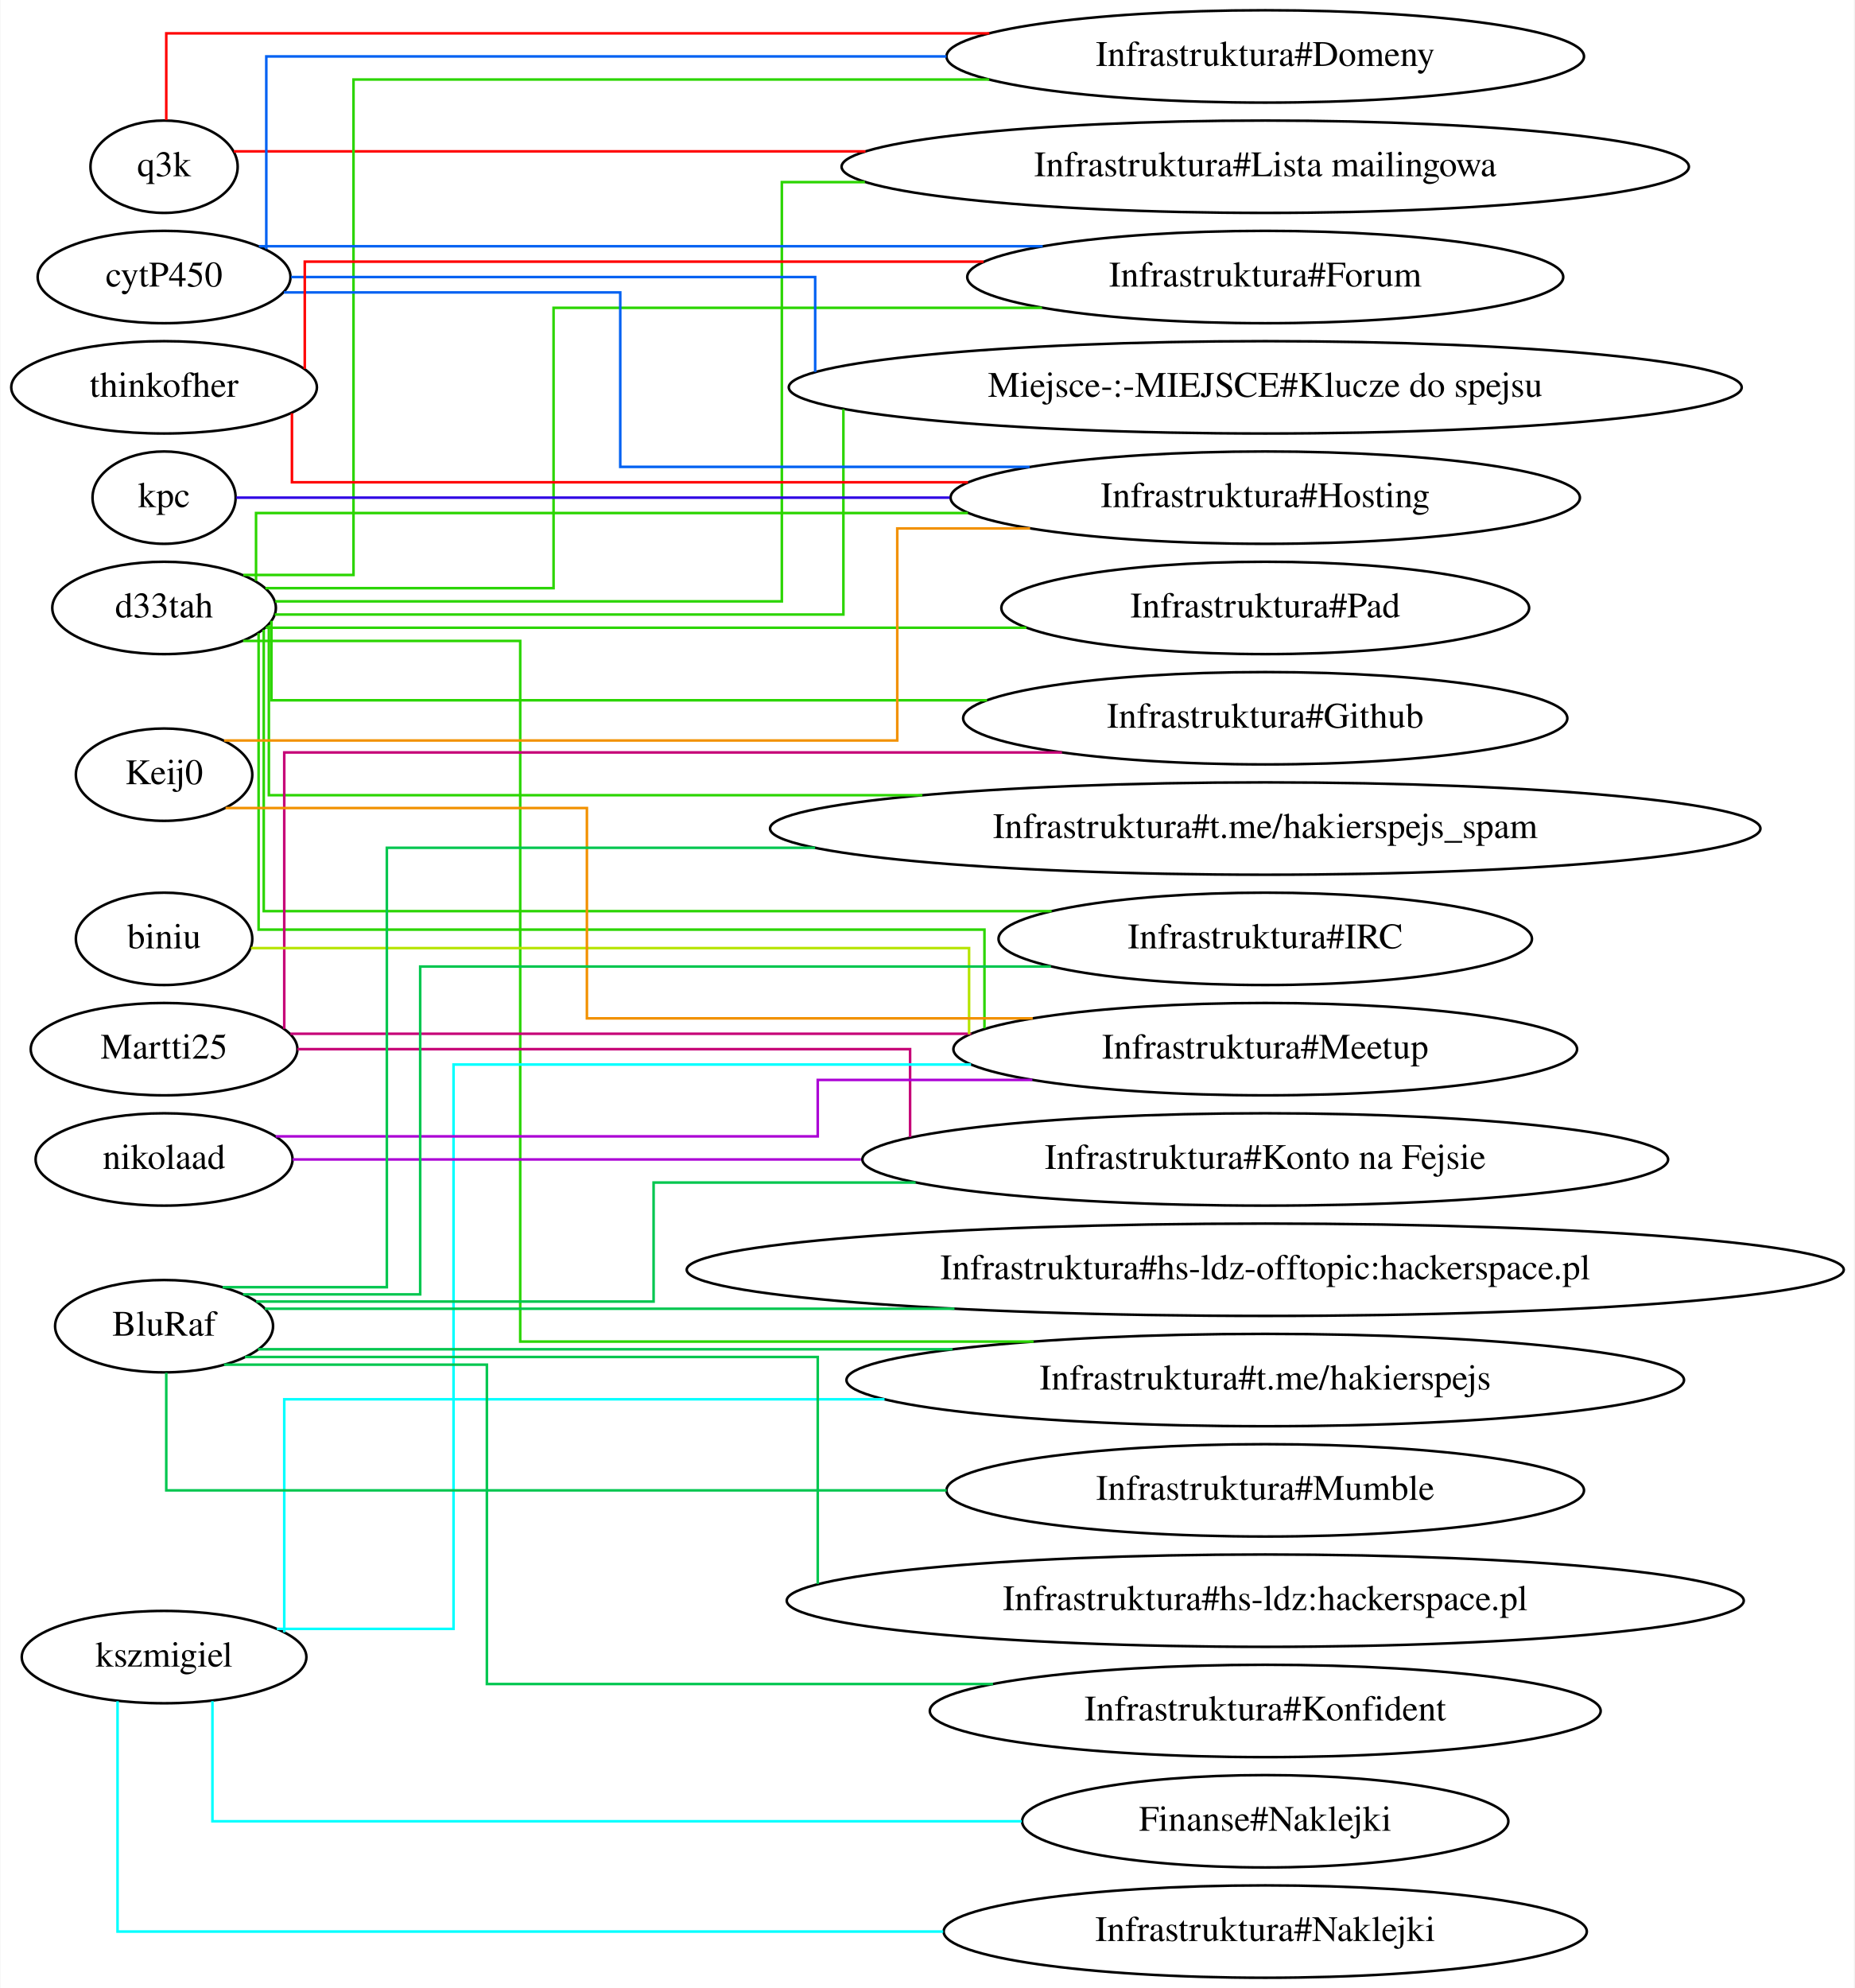
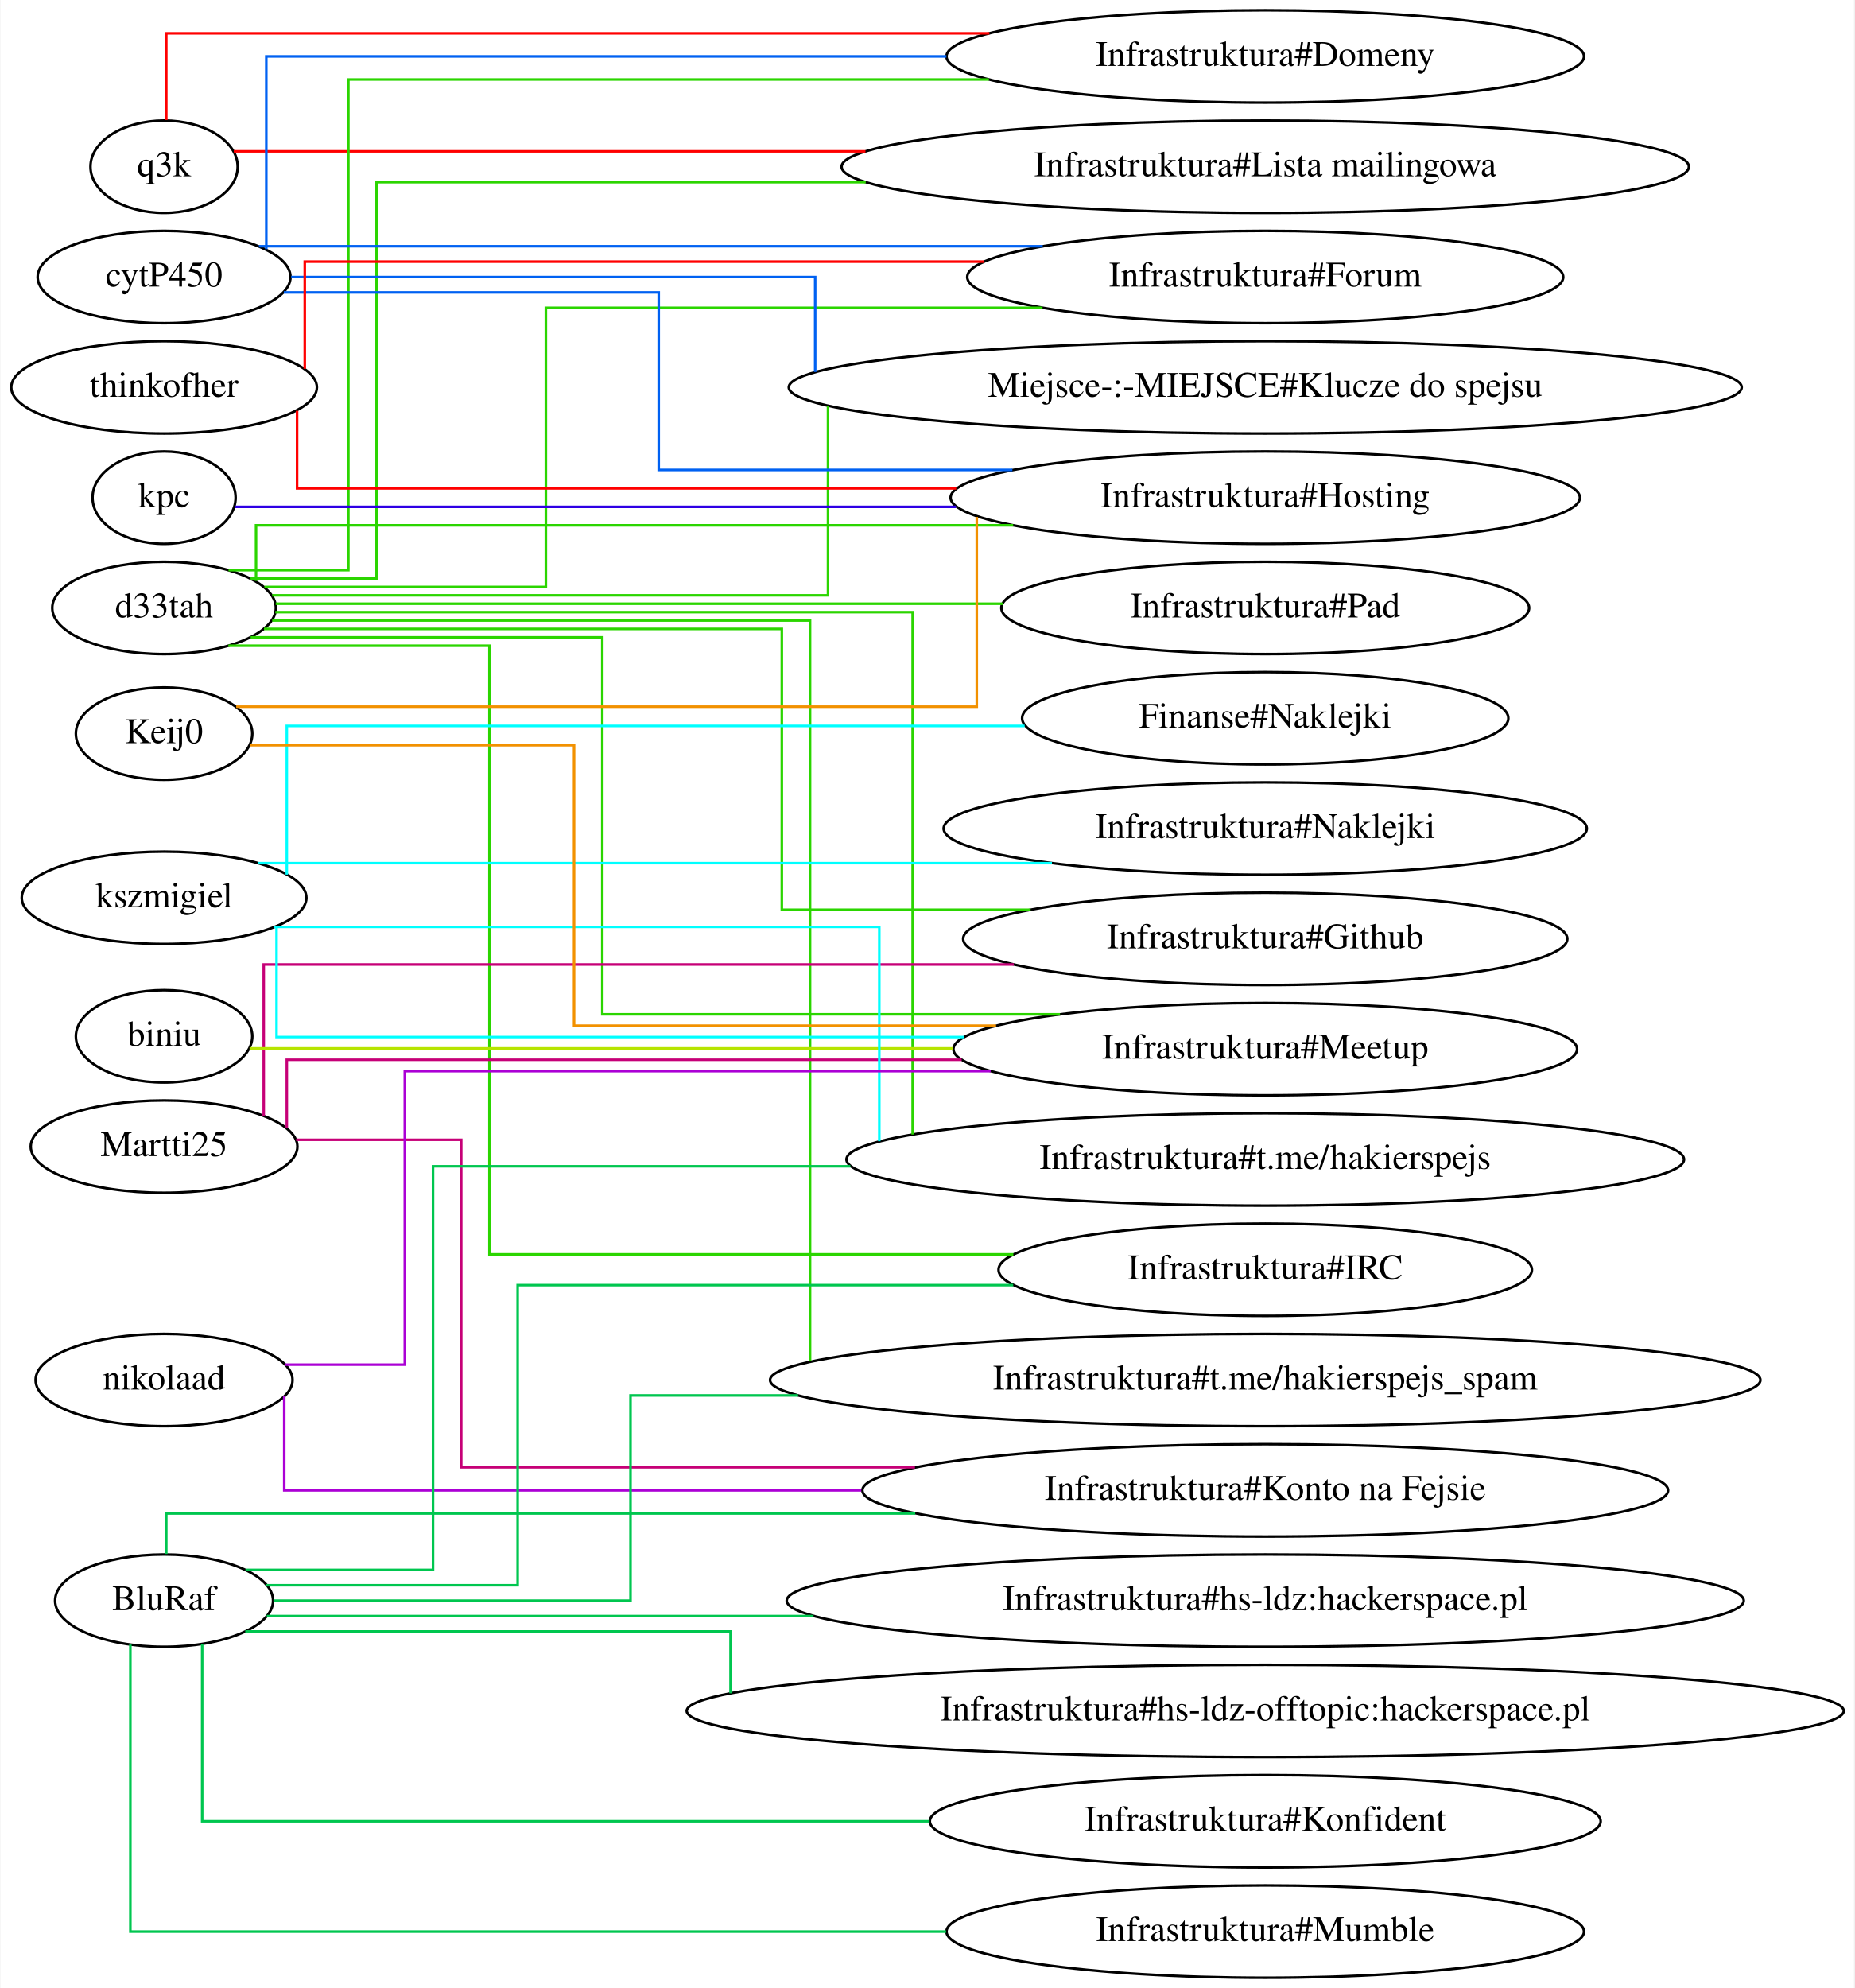
<svg xmlns="http://www.w3.org/2000/svg" width="723pt" height="775pt" viewBox="0.00 0.00 722.65 775.00">
  <g id="graph0" class="graph" transform="scale(1 1) rotate(0) translate(4 771)">
    <polygon fill="#ffffff" stroke="transparent" points="-4,4 -4,-771 718.649,-771 718.649,4 -4,4" />
    <g id="node1" class="node">
      <ellipse fill="none" stroke="#000000" cx="59.795" cy="-706" rx="28.695" ry="18" />
      <text text-anchor="middle" x="59.795" y="-702.3" font-family="Times,serif" font-size="14.00" fill="#000000">q3k</text>
    </g>
    <g id="node2" class="node">
+       <ellipse fill="none" stroke="#000000" cx="489.119" cy="-749" rx="124.278" ry="18" />
+       <text text-anchor="middle" x="489.119" y="-745.3" font-family="Times,serif" font-size="14.00" fill="#000000">Infrastruktura#Domeny</text>
+     </g>
+     <g id="edge1" class="edge">
+       <path fill="none" stroke="#ff0000" d="M60.649,-724.187C60.649,-739.182 60.649,-758 60.649,-758 60.649,-758 254.63,-758 381.551,-758" />
+     </g>
+     <g id="node3" class="node">
      <ellipse fill="none" stroke="#000000" cx="489.119" cy="-706" rx="165.171" ry="18" />
      <text text-anchor="middle" x="489.119" y="-702.3" font-family="Times,serif" font-size="14.00" fill="#000000">Infrastruktura#Lista mailingowa</text>
    </g>
-     <g id="edge1" class="edge">
+     <g id="edge2" class="edge">
      <path fill="none" stroke="#ff0000" d="M86.977,-712C135.915,-712 242.234,-712 333.265,-712" />
-     </g>
-     <g id="node3" class="node">
-       <ellipse fill="none" stroke="#000000" cx="489.119" cy="-749" rx="124.278" ry="18" />
-       <text text-anchor="middle" x="489.119" y="-745.3" font-family="Times,serif" font-size="14.00" fill="#000000">Infrastruktura#Domeny</text>
-     </g>
-     <g id="edge2" class="edge">
-       <path fill="none" stroke="#ff0000" d="M60.649,-724.187C60.649,-739.182 60.649,-758 60.649,-758 60.649,-758 254.63,-758 381.551,-758" />
    </g>
    <g id="node4" class="node">
      <ellipse fill="none" stroke="#000000" cx="59.795" cy="-534" rx="43.592" ry="18" />
      <text text-anchor="middle" x="59.795" y="-530.3" font-family="Times,serif" font-size="14.00" fill="#000000">d33tah</text>
    </g>
-     <g id="edge11" class="edge">
-       <path fill="none" stroke="#2bd500" d="M103.133,-536.571C172.476,-536.571 300.649,-536.571 300.649,-536.571 300.649,-536.571 300.649,-700 300.649,-700 300.649,-700 313.752,-700 333.048,-700" />
-     </g>
-     <g id="edge5" class="edge">
-       <path fill="none" stroke="#2bd500" d="M90.688,-546.857C110.926,-546.857 133.649,-546.857 133.649,-546.857 133.649,-546.857 133.649,-740 133.649,-740 133.649,-740 276.878,-740 381.502,-740" />
+     <g id="edge7" class="edge">
+       <path fill="none" stroke="#2bd500" d="M84.926,-548.727C105.647,-548.727 131.649,-548.727 131.649,-548.727 131.649,-548.727 131.649,-740 131.649,-740 131.649,-740 276.127,-740 381.382,-740" />
+     </g>
+     <g id="edge13" class="edge">
+       <path fill="none" stroke="#2bd500" d="M93.495,-545.455C116.434,-545.455 142.649,-545.455 142.649,-545.455 142.649,-545.455 142.649,-700 142.649,-700 142.649,-700 241.333,-700 333.368,-700" />
    </g>
    <g id="node5" class="node">
-       <ellipse fill="none" stroke="#000000" cx="489.119" cy="-491" rx="117.779" ry="18" />
-       <text text-anchor="middle" x="489.119" y="-487.3" font-family="Times,serif" font-size="14.00" fill="#000000">Infrastruktura#Github</text>
+       <ellipse fill="none" stroke="#000000" cx="489.119" cy="-319" rx="163.271" ry="18" />
+       <text text-anchor="middle" x="489.119" y="-315.3" font-family="Times,serif" font-size="14.00" fill="#000000">Infrastruktura#t.me/hakierspejs</text>
    </g>
    <g id="edge3" class="edge">
-       <path fill="none" stroke="#2bd500" d="M101.649,-528.994C101.649,-519.102 101.649,-498 101.649,-498 101.649,-498 266.045,-498 380.672,-498" />
+       <path fill="none" stroke="#2bd500" d="M103.173,-532.364C184.475,-532.364 351.649,-532.364 351.649,-532.364 351.649,-532.364 351.649,-370.462 351.649,-328.722" />
    </g>
    <g id="node6" class="node">
-       <ellipse fill="none" stroke="#000000" cx="489.119" cy="-362" rx="121.578" ry="18" />
-       <text text-anchor="middle" x="489.119" y="-358.3" font-family="Times,serif" font-size="14.00" fill="#000000">Infrastruktura#Meetup</text>
+       <ellipse fill="none" stroke="#000000" cx="489.119" cy="-276" rx="103.981" ry="18" />
+       <text text-anchor="middle" x="489.119" y="-272.3" font-family="Times,serif" font-size="14.00" fill="#000000">Infrastruktura#IRC</text>
    </g>
    <g id="edge4" class="edge">
-       <path fill="none" stroke="#2bd500" d="M96.649,-524.16C96.649,-494.598 96.649,-408.6 96.649,-408.6 96.649,-408.6 379.649,-408.6 379.649,-408.6 379.649,-408.6 379.649,-383.468 379.649,-370.117" />
+       <path fill="none" stroke="#2bd500" d="M84.857,-519.273C121.826,-519.273 186.649,-519.273 186.649,-519.273 186.649,-519.273 186.649,-282 186.649,-282 186.649,-282 302.597,-282 390.916,-282" />
    </g>
    <g id="node7" class="node">
      <ellipse fill="none" stroke="#000000" cx="489.119" cy="-620" rx="185.767" ry="18" />
      <text text-anchor="middle" x="489.119" y="-616.3" font-family="Times,serif" font-size="14.00" fill="#000000">Miejsce-:-MIEJSCE#Klucze do spejsu</text>
    </g>
+     <g id="edge5" class="edge">
+       <path fill="none" stroke="#2bd500" d="M101.96,-538.909C175.31,-538.909 318.649,-538.909 318.649,-538.909 318.649,-538.909 318.649,-592.958 318.649,-612.804" />
+     </g>
+     <g id="node8" class="node">
+       <ellipse fill="none" stroke="#000000" cx="489.119" cy="-233" rx="193.066" ry="18" />
+       <text text-anchor="middle" x="489.119" y="-229.3" font-family="Times,serif" font-size="14.00" fill="#000000">Infrastruktura#t.me/hakierspejs_spam</text>
+     </g>
    <g id="edge6" class="edge">
-       <path fill="none" stroke="#2bd500" d="M102.938,-531.429C177.987,-531.429 324.649,-531.429 324.649,-531.429 324.649,-531.429 324.649,-589.339 324.649,-611.507" />
-     </g>
-     <g id="node8" class="node">
+       <path fill="none" stroke="#2bd500" d="M101.95,-529.091C173.646,-529.091 311.649,-529.091 311.649,-529.091 311.649,-529.091 311.649,-285.915 311.649,-240.319" />
+     </g>
+     <g id="node9" class="node">
      <ellipse fill="none" stroke="#000000" cx="489.119" cy="-663" rx="116.18" ry="18" />
      <text text-anchor="middle" x="489.119" y="-659.3" font-family="Times,serif" font-size="14.00" fill="#000000">Infrastruktura#Forum</text>
    </g>
-     <g id="edge7" class="edge">
-       <path fill="none" stroke="#2bd500" d="M99.296,-541.714C144.29,-541.714 211.649,-541.714 211.649,-541.714 211.649,-541.714 211.649,-651 211.649,-651 211.649,-651 320.715,-651 402.087,-651" />
-     </g>
-     <g id="node9" class="node">
-       <ellipse fill="none" stroke="#000000" cx="489.119" cy="-448" rx="193.066" ry="18" />
-       <text text-anchor="middle" x="489.119" y="-444.3" font-family="Times,serif" font-size="14.00" fill="#000000">Infrastruktura#t.me/hakierspejs_spam</text>
-     </g>
    <g id="edge8" class="edge">
-       <path fill="none" stroke="#2bd500" d="M100.649,-527.263C100.649,-509.191 100.649,-461 100.649,-461 100.649,-461 243.06,-461 355.43,-461" />
+       <path fill="none" stroke="#2bd500" d="M98.904,-542.182C143.008,-542.182 208.649,-542.182 208.649,-542.182 208.649,-542.182 208.649,-651 208.649,-651 208.649,-651 319.926,-651 402.298,-651" />
    </g>
    <g id="node10" class="node">
      <ellipse fill="none" stroke="#000000" cx="489.119" cy="-534" rx="102.882" ry="18" />
      <text text-anchor="middle" x="489.119" y="-530.3" font-family="Times,serif" font-size="14.00" fill="#000000">Infrastruktura#Pad</text>
    </g>
    <g id="edge9" class="edge">
-       <path fill="none" stroke="#2bd500" d="M99.415,-526.286C166.361,-526.286 303.587,-526.286 395.995,-526.286" />
+       <path fill="none" stroke="#2bd500" d="M103.323,-535.636C169.302,-535.636 296.487,-535.636 386.772,-535.636" />
    </g>
    <g id="node11" class="node">
-       <ellipse fill="none" stroke="#000000" cx="489.119" cy="-233" rx="163.271" ry="18" />
-       <text text-anchor="middle" x="489.119" y="-229.3" font-family="Times,serif" font-size="14.00" fill="#000000">Infrastruktura#t.me/hakierspejs</text>
-     </g>
-     <g id="edge10" class="edge">
-       <path fill="none" stroke="#2bd500" d="M90.611,-521.143C131.519,-521.143 198.649,-521.143 198.649,-521.143 198.649,-521.143 198.649,-248 198.649,-248 198.649,-248 313.537,-248 398.805,-248" />
-     </g>
-     <g id="node12" class="node">
-       <ellipse fill="none" stroke="#000000" cx="489.119" cy="-405" rx="103.981" ry="18" />
-       <text text-anchor="middle" x="489.119" y="-401.3" font-family="Times,serif" font-size="14.00" fill="#000000">Infrastruktura#IRC</text>
-     </g>
-     <g id="edge12" class="edge">
-       <path fill="none" stroke="#2bd500" d="M98.649,-525.499C98.649,-498.397 98.649,-415.8 98.649,-415.8 98.649,-415.8 291.156,-415.8 405.833,-415.8" />
-     </g>
-     <g id="node13" class="node">
      <ellipse fill="none" stroke="#000000" cx="489.119" cy="-577" rx="122.678" ry="18" />
      <text text-anchor="middle" x="489.119" y="-573.3" font-family="Times,serif" font-size="14.00" fill="#000000">Infrastruktura#Hosting</text>
    </g>
-     <g id="edge13" class="edge">
-       <path fill="none" stroke="#2bd500" d="M95.649,-544.504C95.649,-555.443 95.649,-571 95.649,-571 95.649,-571 257.13,-571 373.193,-571" />
+     <g id="edge10" class="edge">
+       <path fill="none" stroke="#2bd500" d="M95.649,-544.543C95.649,-553.934 95.649,-566.2 95.649,-566.2 95.649,-566.2 274.302,-566.2 390.845,-566.2" />
+     </g>
+     <g id="node12" class="node">
+       <ellipse fill="none" stroke="#000000" cx="489.119" cy="-362" rx="121.578" ry="18" />
+       <text text-anchor="middle" x="489.119" y="-358.3" font-family="Times,serif" font-size="14.00" fill="#000000">Infrastruktura#Meetup</text>
+     </g>
+     <g id="edge11" class="edge">
+       <path fill="none" stroke="#2bd500" d="M93.55,-522.545C143.342,-522.545 230.649,-522.545 230.649,-522.545 230.649,-522.545 230.649,-375.571 230.649,-375.571 230.649,-375.571 333.198,-375.571 409.108,-375.571" />
+     </g>
+     <g id="node13" class="node">
+       <ellipse fill="none" stroke="#000000" cx="489.119" cy="-405" rx="117.779" ry="18" />
+       <text text-anchor="middle" x="489.119" y="-401.3" font-family="Times,serif" font-size="14.00" fill="#000000">Infrastruktura#Github</text>
+     </g>
+     <g id="edge12" class="edge">
+       <path fill="none" stroke="#2bd500" d="M98.76,-525.818C166.927,-525.818 300.649,-525.818 300.649,-525.818 300.649,-525.818 300.649,-416.333 300.649,-416.333 300.649,-416.333 349.625,-416.333 397.645,-416.333" />
    </g>
    <g id="node14" class="node">
      <ellipse fill="none" stroke="#000000" cx="59.795" cy="-663" rx="49.291" ry="18" />
      <text text-anchor="middle" x="59.795" y="-659.3" font-family="Times,serif" font-size="14.00" fill="#000000">cytP450</text>
    </g>
-     <g id="edge17" class="edge">
+     <g id="edge14" class="edge">
      <path fill="none" stroke="#0061f2" d="M99.649,-673.892C99.649,-697.033 99.649,-749 99.649,-749 99.649,-749 250.837,-749 364.818,-749" />
    </g>
-     <g id="edge14" class="edge">
+     <g id="edge16" class="edge">
      <path fill="none" stroke="#0061f2" d="M109.343,-663C183.219,-663 313.649,-663 313.649,-663 313.649,-663 313.649,-637.794 313.649,-625.979" />
    </g>
    <g id="edge15" class="edge">
      <path fill="none" stroke="#0061f2" d="M96.77,-675C164.196,-675 308.786,-675 402.353,-675" />
    </g>
-     <g id="edge16" class="edge">
-       <path fill="none" stroke="#0061f2" d="M106.524,-657C159.219,-657 237.649,-657 237.649,-657 237.649,-657 237.649,-589 237.649,-589 237.649,-589 325.43,-589 397.265,-589" />
+     <g id="edge17" class="edge">
+       <path fill="none" stroke="#0061f2" d="M106.479,-657C163.555,-657 252.649,-657 252.649,-657 252.649,-657 252.649,-587.8 252.649,-587.8 252.649,-587.8 325.662,-587.8 390.547,-587.8" />
    </g>
    <g id="node15" class="node">
-       <ellipse fill="none" stroke="#000000" cx="59.795" cy="-362" rx="51.991" ry="18" />
-       <text text-anchor="middle" x="59.795" y="-358.3" font-family="Times,serif" font-size="14.00" fill="#000000">Martti25</text>
+       <ellipse fill="none" stroke="#000000" cx="59.795" cy="-324" rx="51.991" ry="18" />
+       <text text-anchor="middle" x="59.795" y="-320.3" font-family="Times,serif" font-size="14.00" fill="#000000">Martti25</text>
+     </g>
+     <g id="edge19" class="edge">
+       <path fill="none" stroke="#c60077" d="M107.649,-331.18C107.649,-341.119 107.649,-357.857 107.649,-357.857 107.649,-357.857 258.764,-357.857 370.772,-357.857" />
+     </g>
+     <g id="edge20" class="edge">
+       <path fill="none" stroke="#c60077" d="M98.649,-336.044C98.649,-356.301 98.649,-395 98.649,-395 98.649,-395 275.427,-395 391.091,-395" />
+     </g>
+     <g id="node16" class="node">
+       <ellipse fill="none" stroke="#000000" cx="489.119" cy="-190" rx="157.072" ry="18" />
+       <text text-anchor="middle" x="489.119" y="-186.3" font-family="Times,serif" font-size="14.00" fill="#000000">Infrastruktura#Konto na Fejsie</text>
    </g>
    <g id="edge18" class="edge">
-       <path fill="none" stroke="#c60077" d="M106.649,-369.95C106.649,-396.083 106.649,-477.667 106.649,-477.667 106.649,-477.667 297.844,-477.667 409.871,-477.667" />
-     </g>
-     <g id="edge20" class="edge">
-       <path fill="none" stroke="#c60077" d="M109.044,-368C173.358,-368 287.935,-368 374.526,-368" />
-     </g>
-     <g id="node16" class="node">
-       <ellipse fill="none" stroke="#000000" cx="489.119" cy="-319" rx="157.072" ry="18" />
-       <text text-anchor="middle" x="489.119" y="-315.3" font-family="Times,serif" font-size="14.00" fill="#000000">Infrastruktura#Konto na Fejsie</text>
-     </g>
-     <g id="edge19" class="edge">
-       <path fill="none" stroke="#c60077" d="M111.794,-362C195.454,-362 350.649,-362 350.649,-362 350.649,-362 350.649,-340.266 350.649,-327.702" />
+       <path fill="none" stroke="#c60077" d="M111.285,-326.667C142.227,-326.667 175.649,-326.667 175.649,-326.667 175.649,-326.667 175.649,-199 175.649,-199 175.649,-199 268.065,-199 352.539,-199" />
    </g>
    <g id="node17" class="node">
-       <ellipse fill="none" stroke="#000000" cx="59.795" cy="-405" rx="34.394" ry="18" />
-       <text text-anchor="middle" x="59.795" y="-401.3" font-family="Times,serif" font-size="14.00" fill="#000000">biniu</text>
+       <ellipse fill="none" stroke="#000000" cx="59.795" cy="-367" rx="34.394" ry="18" />
+       <text text-anchor="middle" x="59.795" y="-363.3" font-family="Times,serif" font-size="14.00" fill="#000000">biniu</text>
    </g>
    <g id="edge21" class="edge">
-       <path fill="none" stroke="#b6e400" d="M93.681,-401.4C174.837,-401.4 373.649,-401.4 373.649,-401.4 373.649,-401.4 373.649,-378.773 373.649,-367.814" />
+       <path fill="none" stroke="#b6e400" d="M93.126,-362.286C151.245,-362.286 273.851,-362.286 367.338,-362.286" />
    </g>
    <g id="node18" class="node">
-       <ellipse fill="none" stroke="#000000" cx="59.795" cy="-125" rx="55.491" ry="18" />
-       <text text-anchor="middle" x="59.795" y="-121.3" font-family="Times,serif" font-size="14.00" fill="#000000">kszmigiel</text>
+       <ellipse fill="none" stroke="#000000" cx="59.795" cy="-421" rx="55.491" ry="18" />
+       <text text-anchor="middle" x="59.795" y="-417.3" font-family="Times,serif" font-size="14.00" fill="#000000">kszmigiel</text>
    </g>
    <g id="edge23" class="edge">
-       <path fill="none" stroke="#00ffff" d="M103.75,-136C135.438,-136 172.649,-136 172.649,-136 172.649,-136 172.649,-356 172.649,-356 172.649,-356 283.851,-356 374.419,-356" />
+       <path fill="none" stroke="#00ffff" d="M102.755,-409.667C180.976,-409.667 338.649,-409.667 338.649,-409.667 338.649,-409.667 338.649,-347.488 338.649,-326.115" />
    </g>
    <g id="edge24" class="edge">
-       <path fill="none" stroke="#00ffff" d="M106.649,-134.636C106.649,-159.791 106.649,-225.5 106.649,-225.5 106.649,-225.5 233.189,-225.5 340.699,-225.5" />
+       <path fill="none" stroke="#00ffff" d="M103.649,-410.014C103.649,-394.152 103.649,-366.714 103.649,-366.714 103.649,-366.714 258.25,-366.714 371.634,-366.714" />
    </g>
    <g id="node19" class="node">
-       <ellipse fill="none" stroke="#000000" cx="489.119" cy="-61" rx="94.783" ry="18" />
-       <text text-anchor="middle" x="489.119" y="-57.3" font-family="Times,serif" font-size="14.00" fill="#000000">Finanse#Naklejki</text>
+       <ellipse fill="none" stroke="#000000" cx="489.119" cy="-448" rx="125.378" ry="18" />
+       <text text-anchor="middle" x="489.119" y="-444.3" font-family="Times,serif" font-size="14.00" fill="#000000">Infrastruktura#Naklejki</text>
    </g>
    <g id="edge22" class="edge">
-       <path fill="none" stroke="#00ffff" d="M78.649,-107.849C78.649,-88.892 78.649,-61 78.649,-61 78.649,-61 272.936,-61 394.176,-61" />
+       <path fill="none" stroke="#00ffff" d="M96.399,-434.5C164.532,-434.5 312.371,-434.5 405.96,-434.5" />
    </g>
    <g id="node20" class="node">
-       <ellipse fill="none" stroke="#000000" cx="489.119" cy="-18" rx="125.378" ry="18" />
-       <text text-anchor="middle" x="489.119" y="-14.3" font-family="Times,serif" font-size="14.00" fill="#000000">Infrastruktura#Naklejki</text>
+       <ellipse fill="none" stroke="#000000" cx="489.119" cy="-491" rx="94.783" ry="18" />
+       <text text-anchor="middle" x="489.119" y="-487.3" font-family="Times,serif" font-size="14.00" fill="#000000">Finanse#Naklejki</text>
    </g>
    <g id="edge25" class="edge">
-       <path fill="none" stroke="#00ffff" d="M41.649,-107.809C41.649,-77.562 41.649,-18 41.649,-18 41.649,-18 231.217,-18 363.581,-18" />
+       <path fill="none" stroke="#00ffff" d="M107.649,-430.036C107.649,-448.324 107.649,-488 107.649,-488 107.649,-488 282.363,-488 395.313,-488" />
    </g>
    <g id="node21" class="node">
-       <ellipse fill="none" stroke="#000000" cx="59.795" cy="-319" rx="50.091" ry="18" />
-       <text text-anchor="middle" x="59.795" y="-315.3" font-family="Times,serif" font-size="14.00" fill="#000000">nikolaad</text>
+       <ellipse fill="none" stroke="#000000" cx="59.795" cy="-233" rx="50.091" ry="18" />
+       <text text-anchor="middle" x="59.795" y="-229.3" font-family="Times,serif" font-size="14.00" fill="#000000">nikolaad</text>
+     </g>
+     <g id="edge26" class="edge">
+       <path fill="none" stroke="#ab00d5" d="M106.997,-239C130.369,-239 153.649,-239 153.649,-239 153.649,-239 153.649,-353.429 153.649,-353.429 153.649,-353.429 283.875,-353.429 382.052,-353.429" />
    </g>
    <g id="edge27" class="edge">
-       <path fill="none" stroke="#ab00d5" d="M103.316,-328C176.106,-328 314.649,-328 314.649,-328 314.649,-328 314.649,-350 314.649,-350 314.649,-350 355.914,-350 398.307,-350" />
-     </g>
-     <g id="edge26" class="edge">
-       <path fill="none" stroke="#ab00d5" d="M109.884,-319C164.076,-319 253.241,-319 331.5,-319" />
+       <path fill="none" stroke="#ab00d5" d="M106.649,-226.655C106.649,-214.694 106.649,-190 106.649,-190 106.649,-190 226.199,-190 331.622,-190" />
    </g>
    <g id="node22" class="node">
-       <ellipse fill="none" stroke="#000000" cx="59.795" cy="-469" rx="34.394" ry="18" />
-       <text text-anchor="middle" x="59.795" y="-465.3" font-family="Times,serif" font-size="14.00" fill="#000000">Keij0</text>
+       <ellipse fill="none" stroke="#000000" cx="59.795" cy="-485" rx="34.394" ry="18" />
+       <text text-anchor="middle" x="59.795" y="-481.3" font-family="Times,serif" font-size="14.00" fill="#000000">Keij0</text>
+     </g>
+     <g id="edge29" class="edge">
+       <path fill="none" stroke="#f29100" d="M87.913,-495.5C165.46,-495.5 376.649,-495.5 376.649,-495.5 376.649,-495.5 376.649,-549.303 376.649,-569.479" />
    </g>
    <g id="edge28" class="edge">
-       <path fill="none" stroke="#f29100" d="M83.766,-456C129.488,-456 224.649,-456 224.649,-456 224.649,-456 224.649,-374 224.649,-374 224.649,-374 321.915,-374 398.474,-374" />
-     </g>
-     <g id="edge29" class="edge">
-       <path fill="none" stroke="#f29100" d="M83.187,-482.333C151.458,-482.333 345.649,-482.333 345.649,-482.333 345.649,-482.333 345.649,-565 345.649,-565 345.649,-565 369.327,-565 397.445,-565" />
+       <path fill="none" stroke="#f29100" d="M93.305,-480.5C140.18,-480.5 219.649,-480.5 219.649,-480.5 219.649,-480.5 219.649,-371.143 219.649,-371.143 219.649,-371.143 308.501,-371.143 384.164,-371.143" />
    </g>
    <g id="node23" class="node">
-       <ellipse fill="none" stroke="#000000" cx="59.795" cy="-254" rx="42.494" ry="18" />
-       <text text-anchor="middle" x="59.795" y="-250.3" font-family="Times,serif" font-size="14.00" fill="#000000">BluRaf</text>
+       <ellipse fill="none" stroke="#000000" cx="59.795" cy="-147" rx="42.494" ry="18" />
+       <text text-anchor="middle" x="59.795" y="-143.3" font-family="Times,serif" font-size="14.00" fill="#000000">BluRaf</text>
+     </g>
+     <g id="edge32" class="edge">
+       <path fill="none" stroke="#00c64f" d="M91.539,-159C122.4,-159 164.649,-159 164.649,-159 164.649,-159 164.649,-316.333 164.649,-316.333 164.649,-316.333 246.084,-316.333 327.36,-316.333" />
+     </g>
+     <g id="edge33" class="edge">
+       <path fill="none" stroke="#00c64f" d="M99.668,-153C140.382,-153 197.649,-153 197.649,-153 197.649,-153 197.649,-270 197.649,-270 197.649,-270 306.23,-270 390.847,-270" />
+     </g>
+     <g id="edge34" class="edge">
+       <path fill="none" stroke="#00c64f" d="M102.431,-147C156.182,-147 241.649,-147 241.649,-147 241.649,-147 241.649,-227 241.649,-227 241.649,-227 269.74,-227 306.993,-227" />
+     </g>
+     <g id="edge36" class="edge">
+       <path fill="none" stroke="#00c64f" d="M60.649,-165.194C60.649,-173.278 60.649,-181 60.649,-181 60.649,-181 227.237,-181 352.666,-181" />
+     </g>
+     <g id="node24" class="node">
+       <ellipse fill="none" stroke="#000000" cx="489.119" cy="-61" rx="130.777" ry="18" />
+       <text text-anchor="middle" x="489.119" y="-57.3" font-family="Times,serif" font-size="14.00" fill="#000000">Infrastruktura#Konfident</text>
+     </g>
+     <g id="edge30" class="edge">
+       <path fill="none" stroke="#00c64f" d="M74.649,-130.009C74.649,-104.946 74.649,-61 74.649,-61 74.649,-61 236.805,-61 358.263,-61" />
+     </g>
+     <g id="node25" class="node">
+       <ellipse fill="none" stroke="#000000" cx="489.119" cy="-18" rx="124.278" ry="18" />
+       <text text-anchor="middle" x="489.119" y="-14.3" font-family="Times,serif" font-size="14.00" fill="#000000">Infrastruktura#Mumble</text>
    </g>
    <g id="edge31" class="edge">
-       <path fill="none" stroke="#00c64f" d="M82.615,-269.2C108.348,-269.2 146.649,-269.2 146.649,-269.2 146.649,-269.2 146.649,-440.5 146.649,-440.5 146.649,-440.5 229.448,-440.5 313.621,-440.5" />
-     </g>
-     <g id="edge34" class="edge">
-       <path fill="none" stroke="#00c64f" d="M96.399,-245C155.712,-245 275.428,-245 367.173,-245" />
-     </g>
-     <g id="edge37" class="edge">
-       <path fill="none" stroke="#00c64f" d="M90.569,-266.4C119.909,-266.4 159.649,-266.4 159.649,-266.4 159.649,-266.4 159.649,-394.2 159.649,-394.2 159.649,-394.2 307.945,-394.2 405.554,-394.2" />
-     </g>
-     <g id="edge33" class="edge">
-       <path fill="none" stroke="#00c64f" d="M95.693,-263.6C150.979,-263.6 250.649,-263.6 250.649,-263.6 250.649,-263.6 250.649,-310 250.649,-310 250.649,-310 299.402,-310 352.82,-310" />
-     </g>
-     <g id="node24" class="node">
-       <ellipse fill="none" stroke="#000000" cx="489.119" cy="-104" rx="130.777" ry="18" />
-       <text text-anchor="middle" x="489.119" y="-100.3" font-family="Times,serif" font-size="14.00" fill="#000000">Infrastruktura#Konfident</text>
-     </g>
-     <g id="edge30" class="edge">
-       <path fill="none" stroke="#00c64f" d="M83.172,-239C119.568,-239 185.649,-239 185.649,-239 185.649,-239 185.649,-114.5 185.649,-114.5 185.649,-114.5 295.468,-114.5 382.98,-114.5" />
-     </g>
-     <g id="node25" class="node">
-       <ellipse fill="none" stroke="#000000" cx="489.119" cy="-276" rx="225.56" ry="18" />
-       <text text-anchor="middle" x="489.119" y="-272.3" font-family="Times,serif" font-size="14.00" fill="#000000">Infrastruktura#hs-ldz-offtopic:hackerspace.pl</text>
-     </g>
-     <g id="edge32" class="edge">
-       <path fill="none" stroke="#00c64f" d="M99.032,-260.8C159.373,-260.8 277.45,-260.8 367.961,-260.8" />
+       <path fill="none" stroke="#00c64f" d="M46.649,-129.87C46.649,-94.779 46.649,-18 46.649,-18 46.649,-18 233.818,-18 364.689,-18" />
    </g>
    <g id="node26" class="node">
-       <ellipse fill="none" stroke="#000000" cx="489.119" cy="-190" rx="124.278" ry="18" />
-       <text text-anchor="middle" x="489.119" y="-186.3" font-family="Times,serif" font-size="14.00" fill="#000000">Infrastruktura#Mumble</text>
-     </g>
-     <g id="edge35" class="edge">
-       <path fill="none" stroke="#00c64f" d="M60.649,-235.831C60.649,-216.91 60.649,-190 60.649,-190 60.649,-190 238.375,-190 364.9,-190" />
-     </g>
-     <g id="node27" class="node">
      <ellipse fill="none" stroke="#000000" cx="489.119" cy="-147" rx="186.567" ry="18" />
      <text text-anchor="middle" x="489.119" y="-143.3" font-family="Times,serif" font-size="14.00" fill="#000000">Infrastruktura#hs-ldz:hackerspace.pl</text>
    </g>
-     <g id="edge36" class="edge">
-       <path fill="none" stroke="#00c64f" d="M91.3,-242C159.487,-242 314.649,-242 314.649,-242 314.649,-242 314.649,-174.993 314.649,-153.53" />
+     <g id="edge35" class="edge">
+       <path fill="none" stroke="#00c64f" d="M99.799,-141C148.613,-141 234.381,-141 313.013,-141" />
+     </g>
+     <g id="node27" class="node">
+       <ellipse fill="none" stroke="#000000" cx="489.119" cy="-104" rx="225.56" ry="18" />
+       <text text-anchor="middle" x="489.119" y="-100.3" font-family="Times,serif" font-size="14.00" fill="#000000">Infrastruktura#hs-ldz-offtopic:hackerspace.pl</text>
+     </g>
+     <g id="edge37" class="edge">
+       <path fill="none" stroke="#00c64f" d="M91.438,-135C152.506,-135 280.649,-135 280.649,-135 280.649,-135 280.649,-120.013 280.649,-110.88" />
    </g>
    <g id="node28" class="node">
      <ellipse fill="none" stroke="#000000" cx="59.795" cy="-577" rx="27.895" ry="18" />
      <text text-anchor="middle" x="59.795" y="-573.3" font-family="Times,serif" font-size="14.00" fill="#000000">kpc</text>
    </g>
    <g id="edge38" class="edge">
-       <path fill="none" stroke="#2e00e4" d="M87.964,-577C143.462,-577 269.905,-577 366.11,-577" />
+       <path fill="none" stroke="#2e00e4" d="M87.304,-573.4C142.918,-573.4 271.663,-573.4 368.539,-573.4" />
    </g>
    <g id="node29" class="node">
      <ellipse fill="none" stroke="#000000" cx="59.795" cy="-620" rx="59.59" ry="18" />
      <text text-anchor="middle" x="59.795" y="-616.3" font-family="Times,serif" font-size="14.00" fill="#000000">thinkofher</text>
    </g>
    <g id="edge39" class="edge">
      <path fill="none" stroke="#ff0000" d="M114.649,-627.23C114.649,-640.86 114.649,-669 114.649,-669 114.649,-669 268.801,-669 379.296,-669" />
    </g>
    <g id="edge40" class="edge">
-       <path fill="none" stroke="#ff0000" d="M109.649,-609.89C109.649,-598.935 109.649,-583 109.649,-583 109.649,-583 261.609,-583 373.204,-583" />
+       <path fill="none" stroke="#ff0000" d="M111.649,-610.862C111.649,-599.223 111.649,-580.6 111.649,-580.6 111.649,-580.6 258.178,-580.6 368.648,-580.6" />
    </g>
  </g>
</svg>
